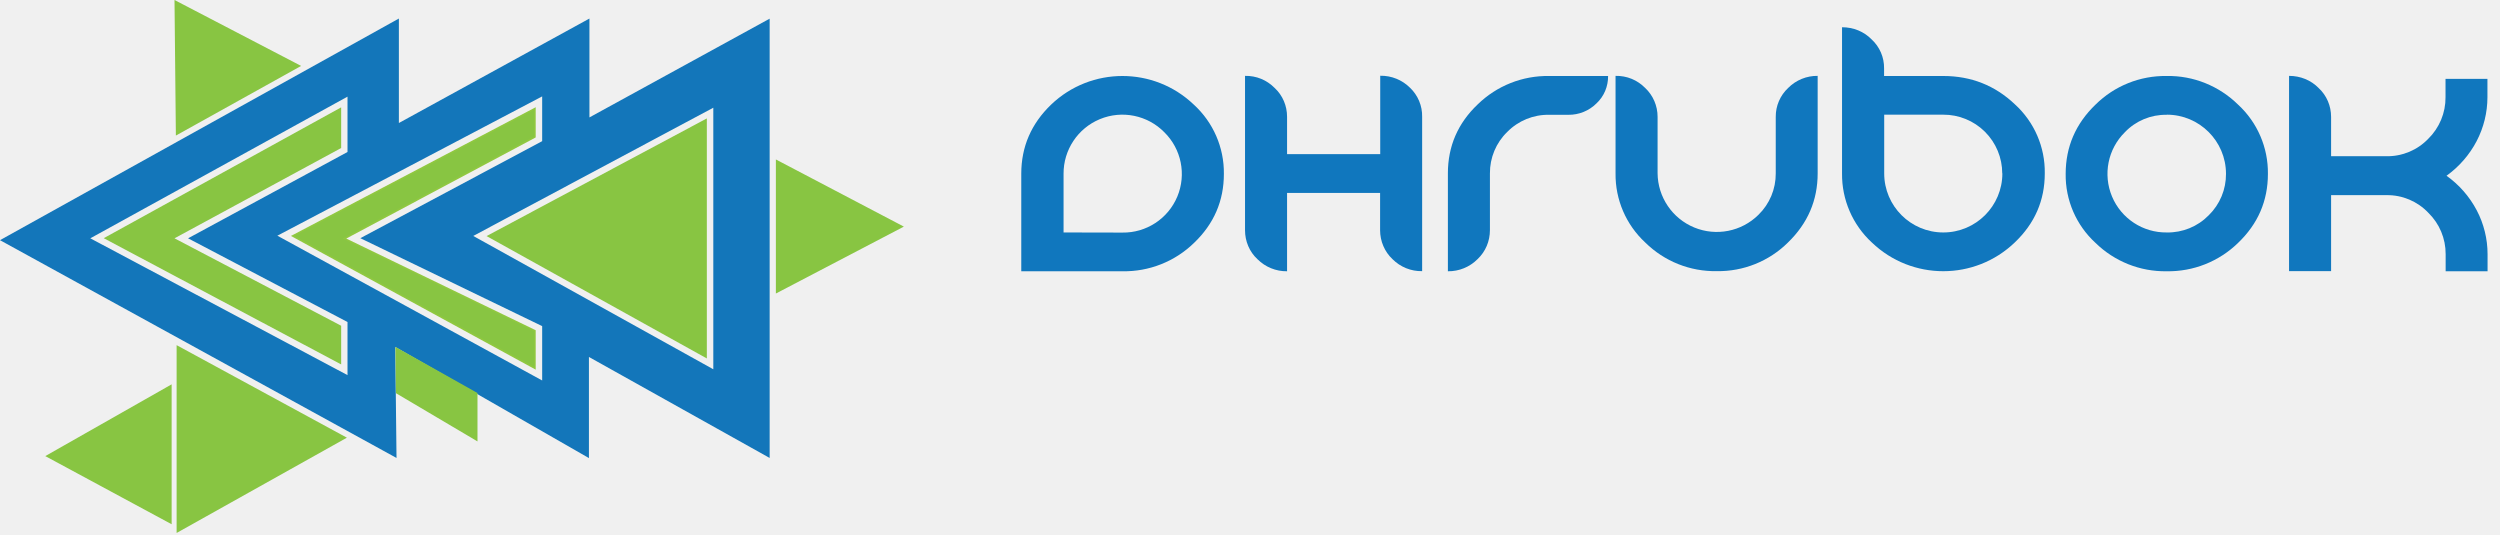
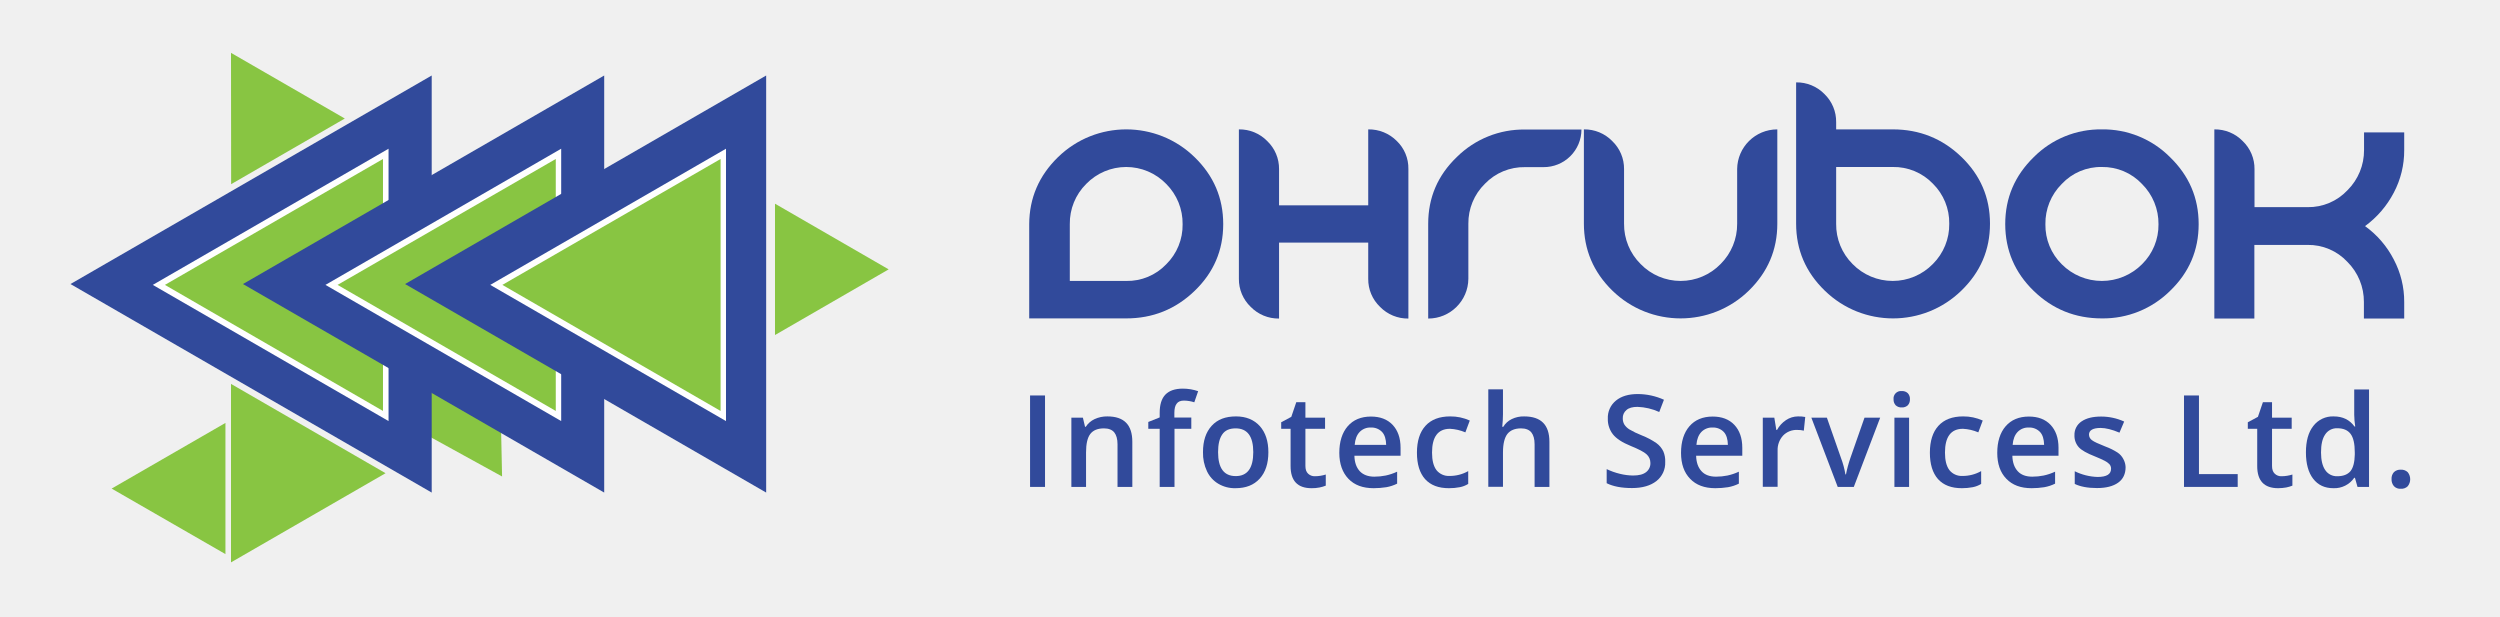
- <svg xmlns="http://www.w3.org/2000/svg" xmlns:xlink="http://www.w3.org/1999/xlink" width="201" height="43" viewBox="0 0 201 43">
+ <svg xmlns="http://www.w3.org/2000/svg" viewBox="0 0 1561 385">
  <defs>
-     <path id="4w51a" d="M163.35 49.69l-19.3-10.72 19.3-10.31zm-13.76.9L128.3 38.95l21.29-11.2v3.6l-14.62 7.8 14.62 7.07zm-15.65-.43l-20.68-11 20.68-11.39v4.45l-12.82 6.94 12.82 6.73zm19.45-20.72v-7.95l-15.32 8.4v-8.4L106 39.31l31.88 17.51-.1-8.92 15.57 8.93V48.7l14.53 8.12V21.5z" />
-     <path id="4w51b" d="M114.34 39.15l19.09-10.52v3.27l-13.4 7.26 13.4 7.03v3.11z" />
-     <path id="4w51c" d="M129.39 38.97l19.68-10.35v2.43l-15.23 8.13 15.23 7.37v3.17z" />
-     <path id="4w51d" d="M129.66 38.97l19.28-10.14v2.14l-15.39 8.21 15.4 7.45v2.87z" />
-     <path id="4w51e" d="M145.12 38.98l17.71-9.46v19.3z" />
-     <path id="4w51f" d="M120.2 47.75l13.69 7.44-13.69 7.66z" />
-     <path id="4w51g" d="M119.8 50.9v11.25l-10.16-5.48z" />
-     <path id="4w51h" d="M120.14 30.9l10.07-5.6-10.18-5.3z" />
-     <path id="4w51i" d="M168.38 32.82V43.6l10.29-5.38z" />
-     <path id="4w51j" d="M144.39 51.6v3.89l-6.56-3.88-.04-3.72z" />
-     <path id="4w51k" d="M196.24 38.7a4.71 4.71 0 0 0 3.37-8.07 4.73 4.73 0 0 0-8.1 3.35v4.71zm-5.73-10.29a8.3 8.3 0 0 1 11.47 0 7.42 7.42 0 0 1 2.42 5.57c0 2.17-.8 4.02-2.4 5.55a8.05 8.05 0 0 1-5.76 2.28h-8.13v-7.84c0-2.17.8-4.02 2.4-5.56z" />
-     <path id="4w51l" d="M220.34 41.8c-.89.02-1.75-.33-2.38-.96-.64-.6-1-1.45-1-2.33v-3h-7.48v6.3c-.9.01-1.75-.34-2.38-.97-.65-.6-1-1.45-1-2.33V26.1c.9-.02 1.75.33 2.38.97.65.6 1 1.44 1 2.32v3h7.49v-6.3a3.3 3.3 0 0 1 2.4.97c.63.6.99 1.45.97 2.33z" />
-     <path id="4w51m" d="M225.79 38.5c0 .89-.35 1.73-1 2.34-.63.63-1.48.98-2.38.97v-7.87c0-2.18.8-4.03 2.4-5.55a8.03 8.03 0 0 1 5.74-2.28h4.74c.01.83-.32 1.63-.93 2.2-.6.6-1.42.93-2.26.92h-1.55a4.6 4.6 0 0 0-3.37 1.38c-.9.87-1.4 2.08-1.39 3.33z" />
-     <path id="4w51n" d="M248.77 29.4a3.14 3.14 0 0 1 1-2.33 3.28 3.28 0 0 1 2.37-.97v7.84c0 2.17-.8 4.02-2.39 5.56a7.95 7.95 0 0 1-5.72 2.3 7.98 7.98 0 0 1-5.75-2.3 7.45 7.45 0 0 1-2.39-5.56V26.1c.9-.02 1.75.33 2.38.97.64.6 1 1.44 1 2.32v4.54a4.76 4.76 0 0 0 8.11 3.34 4.6 4.6 0 0 0 1.39-3.33z" />
-     <path id="4w51o" d="M266.98 33.94a4.72 4.72 0 0 0-4.75-4.72h-4.74v4.72a4.74 4.74 0 1 0 9.5 0zm-9.5-8.45v.62h4.76c2.24 0 4.16.76 5.76 2.28a7.35 7.35 0 0 1 2.4 5.55c0 2.17-.8 4.02-2.42 5.56a8.3 8.3 0 0 1-11.48 0 7.44 7.44 0 0 1-2.4-5.56V22.19c.9 0 1.76.34 2.38.98.65.6 1.01 1.44 1 2.32z" />
-     <path id="4w51p" d="M280.2 29.23a4.53 4.53 0 0 0-3.36 1.4 4.71 4.71 0 0 0 3.37 8.06 4.6 4.6 0 0 0 3.37-1.38c.9-.88 1.4-2.08 1.39-3.34a4.76 4.76 0 0 0-4.76-4.75zm0-3.12c2.15-.04 4.21.8 5.74 2.3a7.44 7.44 0 0 1 2.4 5.57c0 2.17-.8 4.02-2.4 5.55a8.03 8.03 0 0 1-5.74 2.28 8 8 0 0 1-5.72-2.28 7.39 7.39 0 0 1-2.4-5.55c0-2.17.8-4.03 2.4-5.57a7.95 7.95 0 0 1 5.72-2.3z" />
-     <path id="4w51q" d="M293.42 41.8h-3.38V26.1c.9 0 1.76.34 2.38.98.65.6 1 1.44 1 2.32v3.16h4.46c1.26.02 2.48-.49 3.35-1.4.9-.88 1.4-2.09 1.39-3.34v-1.48h3.37v1.47c0 1.23-.3 2.45-.87 3.54a7.99 7.99 0 0 1-2.42 2.78 7.98 7.98 0 0 1 2.43 2.78c.57 1.08.87 2.3.87 3.52v1.38h-3.37v-1.38a4.61 4.61 0 0 0-1.4-3.33 4.53 4.53 0 0 0-3.35-1.41h-4.46z" />
+     <style>
+       .cls-1 {
+         clip-path: url(#clip-logo_v3);
+       }
+ 
+       .cls-2 {
+         fill: #88c542;
+       }
+ 
+       .cls-3 {
+         fill: #314a9b;
+       }
+ 
+       .cls-4 {
+         fill: #fff;
+       }
+     </style>
+     <clipPath id="clip-logo_v3">
+       <rect width="1561" height="385" />
+     </clipPath>
  </defs>
-   <g>
-     <g transform="translate(-106 -20)">
-       <g>
-         <use fill="#1376ba" xlink:href="#4w51a" />
+   <g id="logo_v3" class="cls-1">
+     <g id="Group_3" data-name="Group 3" transform="translate(-21.154 -7.33)">
+       <path id="Path_28" data-name="Path 28" class="cls-2" d="M259.5,330.58l98.637-59.68,2.4,115.269Z" transform="translate(-25.89 -81.325)" />
+       <path id="Path_29" data-name="Path 29" class="cls-3" d="M295.657,379.422,70.1,249.211,295.657,119Z" transform="translate(-4.946 -64.528)" />
+       <path id="Path_30" data-name="Path 30" class="cls-4" d="M275.1,340.457,127.9,255.428,275.1,170.4Z" transform="translate(-11.338 -70.212)" />
+       <path id="Path_31" data-name="Path 31" class="cls-2" d="M272.57,334.938,136.4,256.225,272.57,177.6Z" transform="translate(-12.278 -71.008)" />
+       <path id="Path_32" data-name="Path 32" class="cls-3" d="M416.757,379.422,191.2,249.211,416.757,119Z" transform="translate(-18.338 -64.528)" />
+       <path id="Path_33" data-name="Path 33" class="cls-2" d="M170.065,444.816,99,403.9l71.065-41Z" transform="translate(-8.142 -91.499)" />
+       <path id="Path_34" data-name="Path 34" class="cls-2" d="M182.889,185.1l-.089-82,71.065,41Z" transform="translate(-17.409 -62.77)" />
+       <path id="Path_35" data-name="Path 35" class="cls-2" d="M182.8,335.5l96.5,55.767-96.5,55.678Z" transform="translate(-17.409 -88.469)" />
+       <path id="Path_36" data-name="Path 36" class="cls-4" d="M396.3,340.457,249.1,255.428,396.3,170.4Z" transform="translate(-24.74 -70.212)" />
+       <path id="Path_37" data-name="Path 37" class="cls-2" d="M393.859,334.938,257.6,256.225,393.859,177.6Z" transform="translate(-25.68 -71.008)" />
+       <path id="Path_38" data-name="Path 38" class="cls-3" d="M530.468,379.422,305,249.211,530.468,119Z" transform="translate(-30.922 -64.528)" />
+       <path id="Path_39" data-name="Path 39" class="cls-4" d="M512,340.457,364.8,255.428,512,170.4Z" transform="translate(-37.534 -70.212)" />
+       <path id="Path_40" data-name="Path 40" class="cls-2" d="M509.559,334.938,373.3,256.225,509.559,177.6Z" transform="translate(-38.474 -71.008)" />
+       <path id="Path_41" data-name="Path 41" class="cls-2" d="M564.7,209l70.976,41L564.7,291Z" transform="translate(-59.639 -74.48)" />
+       <g id="Group_1" data-name="Group 1" transform="translate(663.791 58.766)">
+         <path id="Path_1" data-name="Path 1" class="cls-3" d="M772.966,170.944a61.107,61.107,0,0,1,85.3,0q17.877,17.344,17.877,41.8,0,24.548-17.877,41.714-17.878,17.21-42.781,17.166H755v-58.88Q755.133,188.332,772.966,170.944Zm42.6,77.291a33.565,33.565,0,0,0,24.993-10.406,34.311,34.311,0,0,0,10.228-24.993,34.859,34.859,0,0,0-10.228-25.171,34.8,34.8,0,0,0-49.985,0,34.713,34.713,0,0,0-10.228,25.171v35.4Z" transform="translate(-755 -124.249)" />
+         <path id="Path_2" data-name="Path 2" class="cls-3" d="M1008.041,271.715a24.174,24.174,0,0,1-17.7-7.293,23.862,23.862,0,0,1-7.382-17.522V224.309H927.282v47.406a24.174,24.174,0,0,1-17.7-7.293A23.862,23.862,0,0,1,902.2,246.9V153.6a24.174,24.174,0,0,1,17.7,7.293,23.863,23.863,0,0,1,7.382,17.522v22.591h55.678V153.6a24.5,24.5,0,0,1,17.788,7.2,23.638,23.638,0,0,1,7.293,17.522Z" transform="translate(-771.278 -124.249)" />
+         <path id="Path_3" data-name="Path 3" class="cls-3" d="M1060.182,246.911a25.054,25.054,0,0,1-25.082,24.815V212.58q0-24.548,17.877-41.714a59.313,59.313,0,0,1,42.6-17.166H1130.8a23.536,23.536,0,0,1-23.748,23.481H1095.58a33.9,33.9,0,0,0-25.082,10.406,34.394,34.394,0,0,0-10.317,24.993Z" transform="translate(-785.974 -124.26)" />
+         <path id="Path_4" data-name="Path 4" class="cls-3" d="M1240.1,178.415a25.054,25.054,0,0,1,25.082-24.815v58.88c0,16.365-5.959,30.24-17.788,41.8a61,61,0,0,1-85.206,0q-17.744-17.344-17.788-41.8V153.6a24.174,24.174,0,0,1,17.7,7.293,23.863,23.863,0,0,1,7.382,17.522V212.48A34.943,34.943,0,0,0,1179.8,237.65a34.8,34.8,0,0,0,49.985,0,35.037,35.037,0,0,0,10.317-25.082Z" transform="translate(-798.06 -124.249)" />
+         <path id="Path_5" data-name="Path 5" class="cls-3" d="M1318.393,145.415v4.536h35.4q24.948,0,42.781,17.166,17.878,17.21,17.877,41.714c0,16.365-5.959,30.24-17.877,41.8a61.107,61.107,0,0,1-85.3,0q-17.877-17.344-17.877-41.8V120.6a24.174,24.174,0,0,1,17.7,7.293A23.92,23.92,0,0,1,1318.393,145.415Zm70.62,63.416a34.311,34.311,0,0,0-10.228-24.993,33.9,33.9,0,0,0-25.082-10.406h-35.31v35.4A34.859,34.859,0,0,0,1328.621,234a35.011,35.011,0,0,0,50.163,0A34.714,34.714,0,0,0,1389.013,208.83Z" transform="translate(-814.537 -120.6)" />
+         <path id="Path_6" data-name="Path 6" class="cls-3" d="M1500.5,153.6a58.825,58.825,0,0,1,42.6,17.344q17.877,17.344,17.877,41.8,0,24.548-17.877,41.714a59.313,59.313,0,0,1-42.6,17.166q-24.815,0-42.514-17.166-17.744-17.21-17.788-41.714c0-16.365,5.959-30.24,17.788-41.8A58.769,58.769,0,0,1,1500.5,153.6Zm0,23.481a33.4,33.4,0,0,0-24.993,10.584,34.714,34.714,0,0,0-10.228,25.171,34.311,34.311,0,0,0,10.228,24.993,35.322,35.322,0,0,0,50.074,0,34.394,34.394,0,0,0,10.317-24.993,34.943,34.943,0,0,0-10.317-25.171A33.729,33.729,0,0,0,1500.5,177.081Z" transform="translate(-830.77 -124.249)" />
+         <path id="Path_7" data-name="Path 7" class="cls-3" d="M1612.082,271.715H1587V153.6a24.174,24.174,0,0,1,17.7,7.293,23.863,23.863,0,0,1,7.382,17.522v23.747h33.175a33.481,33.481,0,0,0,24.9-10.584,35.037,35.037,0,0,0,10.317-25.082V155.468h25.082V166.5a56.255,56.255,0,0,1-6.493,26.594,60.587,60.587,0,0,1-17.966,20.9,58.892,58.892,0,0,1,17.966,20.9,56.161,56.161,0,0,1,6.493,26.5v10.317h-25.17V261.4a35.036,35.036,0,0,0-10.317-25.082,33.292,33.292,0,0,0-24.9-10.584h-33.176v45.983Z" transform="translate(-847.003 -124.249)" />
      </g>
-       <g>
-         <use fill="#88c542" xlink:href="#4w51b" />
+       <g id="Group_2" data-name="Group 2" transform="translate(664.324 249.991)">
+         <path id="Path_8" data-name="Path 8" class="cls-3" d="M755.6,397.5V340.4h9.339v57.1H755.6Z" transform="translate(-755.6 -336.131)" />
+         <path id="Path_9" data-name="Path 9" class="cls-3" d="M822.667,399.126h-9.25V372.533c0-3.38-.712-5.781-2.046-7.471-1.334-1.6-3.469-2.49-6.4-2.49q-5.87,0-8.538,3.469c-1.779,2.313-2.668,6.137-2.668,11.563v21.524H784.6V355.9h7.2l1.334,5.692h.445a13.246,13.246,0,0,1,5.514-4.8,18.192,18.192,0,0,1,8-1.69c10.406,0,15.565,5.248,15.565,15.832Z" transform="translate(-758.807 -337.756)" />
+         <path id="Path_10" data-name="Path 10" class="cls-3" d="M865.549,360.682H854.965V396.97h-9.25V360.682H838.6v-4.269l7.115-2.846V350.72c0-5.07,1.156-8.894,3.558-11.385s6.048-3.736,10.94-3.736a29.286,29.286,0,0,1,9.517,1.6l-2.4,6.937a21.539,21.539,0,0,0-6.493-1.067c-2.046,0-3.647.623-4.536,1.957-.978,1.245-1.423,3.2-1.423,5.781v2.846h10.584v7.026Z" transform="translate(-764.778 -335.6)" />
+         <path id="Path_11" data-name="Path 11" class="cls-3" d="M917.824,377.424c0,7.026-1.779,12.541-5.425,16.543s-8.627,5.959-15.12,5.959a20.094,20.094,0,0,1-10.673-2.757,17.861,17.861,0,0,1-7.115-7.827A26.431,26.431,0,0,1,877,377.424c0-7.026,1.779-12.452,5.425-16.454s8.627-5.87,15.209-5.87c6.226,0,11.207,2.046,14.853,6.048Q917.824,367.152,917.824,377.424Zm-31.4,0c0,9.962,3.647,14.942,11.029,14.942q10.94,0,10.94-14.942c0-9.873-3.647-14.853-11.029-14.853-3.825,0-6.671,1.245-8.361,3.824C887.228,368.975,886.428,372.622,886.428,377.424Z" transform="translate(-769.024 -337.756)" />
+         <path id="Path_12" data-name="Path 12" class="cls-3" d="M952.979,391.35a22.776,22.776,0,0,0,6.76-1.067v6.937a21.025,21.025,0,0,1-3.913,1.156,23.077,23.077,0,0,1-4.981.445c-8.716,0-13.075-4.625-13.075-13.786v-23.3H931.9v-4.091l6.315-3.38,3.113-9.161h5.692v9.695h12.274v6.937H947.02v23.125c0,2.224.534,3.824,1.69,4.892A5.77,5.77,0,0,0,952.979,391.35Z" transform="translate(-775.095 -336.65)" />
+         <path id="Path_13" data-name="Path 13" class="cls-3" d="M994.135,399.938q-10.139,0-15.743-5.87c-3.736-3.913-5.692-9.339-5.692-16.187,0-7.026,1.779-12.63,5.248-16.632s8.361-6.048,14.5-6.048c5.692,0,10.228,1.69,13.519,5.159s4.981,8.272,4.981,14.32v4.981H982.128c.089,4.18,1.245,7.382,3.38,9.695,2.135,2.224,5.159,3.38,9.072,3.38a35.719,35.719,0,0,0,7.115-.712,33.542,33.542,0,0,0,7.115-2.4v7.471a25.087,25.087,0,0,1-6.76,2.224A51.069,51.069,0,0,1,994.135,399.938Zm-1.69-37.889a9.181,9.181,0,0,0-7.026,2.757c-1.779,1.868-2.846,4.536-3.113,8.094h19.656c-.089-3.558-.889-6.315-2.579-8.094A9.168,9.168,0,0,0,992.445,362.049Z" transform="translate(-779.607 -337.767)" />
+         <path id="Path_14" data-name="Path 14" class="cls-3" d="M1047.212,399.927c-6.582,0-11.474-1.868-14.942-5.692-3.38-3.824-5.07-9.339-5.07-16.454q0-10.94,5.337-16.81c3.558-3.913,8.716-5.87,15.387-5.87a28.867,28.867,0,0,1,12.274,2.579l-2.757,7.382a27.864,27.864,0,0,0-9.606-2.224c-7.471,0-11.207,4.981-11.207,14.853,0,4.8.889,8.449,2.757,10.94a9.806,9.806,0,0,0,8.182,3.647,23.482,23.482,0,0,0,11.651-3.024v8a15.748,15.748,0,0,1-5.248,2.046A35.01,35.01,0,0,1,1047.212,399.927Z" transform="translate(-785.634 -337.756)" />
+         <path id="Path_15" data-name="Path 15" class="cls-3" d="M1115.456,397.025h-9.25V370.432c0-3.38-.712-5.781-2.046-7.471-1.334-1.6-3.469-2.49-6.4-2.49q-5.737,0-8.538,3.469c-1.779,2.313-2.757,6.137-2.757,11.562v21.435H1077.3V336.1h9.161v15.476c0,2.49-.178,5.159-.445,7.916h.623a12.463,12.463,0,0,1,5.247-4.8,16.655,16.655,0,0,1,7.827-1.69c10.5,0,15.743,5.248,15.743,15.832Z" transform="translate(-791.174 -335.655)" />
+         <path id="Path_16" data-name="Path 16" class="cls-3" d="M1196.955,381.825a14.334,14.334,0,0,1-5.514,11.918c-3.647,2.846-8.716,4.358-15.209,4.358s-11.74-.978-15.832-3.024v-8.805a41.4,41.4,0,0,0,8.272,2.935,35.068,35.068,0,0,0,8.183,1.067c3.736,0,6.4-.712,8.183-2.135a6.881,6.881,0,0,0,2.668-5.692,7.16,7.16,0,0,0-2.4-5.425c-1.6-1.512-4.981-3.2-9.962-5.248-5.248-2.135-8.894-4.536-11.029-7.2a15.223,15.223,0,0,1-3.2-9.784,13.757,13.757,0,0,1,5.07-11.3c3.38-2.757,7.916-4.091,13.608-4.091a39.953,39.953,0,0,1,16.365,3.558l-2.935,7.649a35.642,35.642,0,0,0-13.608-3.2c-3.024,0-5.336.623-6.849,1.957a6.35,6.35,0,0,0-2.312,5.248,7.4,7.4,0,0,0,.978,3.825,10.141,10.141,0,0,0,3.113,3.024,53.1,53.1,0,0,0,7.738,3.736,44.558,44.558,0,0,1,9.25,4.892,13.7,13.7,0,0,1,4.269,5.159A15.277,15.277,0,0,1,1196.955,381.825Z" transform="translate(-800.363 -336.02)" />
+         <path id="Path_17" data-name="Path 17" class="cls-3" d="M1234.035,399.938q-10.139,0-15.743-5.87c-3.824-3.913-5.692-9.339-5.692-16.187,0-7.026,1.779-12.63,5.247-16.632s8.361-6.048,14.5-6.048c5.692,0,10.228,1.69,13.519,5.159s4.981,8.272,4.981,14.32v4.981h-28.817c.089,4.18,1.245,7.382,3.38,9.695s5.159,3.38,9.072,3.38a35.718,35.718,0,0,0,7.115-.712,33.541,33.541,0,0,0,7.115-2.4v7.471a25.087,25.087,0,0,1-6.76,2.224A51.068,51.068,0,0,1,1234.035,399.938Zm-1.69-37.889a9.181,9.181,0,0,0-7.026,2.757c-1.779,1.868-2.846,4.536-3.113,8.094h19.656c-.089-3.558-.89-6.315-2.579-8.094A9.168,9.168,0,0,0,1232.345,362.049Z" transform="translate(-806.135 -337.767)" />
+         <path id="Path_18" data-name="Path 18" class="cls-3" d="M1291.969,355.1a21.24,21.24,0,0,1,4.536.356l-.889,8.538a15.606,15.606,0,0,0-4.091-.445,11.6,11.6,0,0,0-8.894,3.558,13.228,13.228,0,0,0-3.38,9.339v22.591H1270V355.9h7.2l1.245,7.649h.445a16.978,16.978,0,0,1,5.6-6.137A13.447,13.447,0,0,1,1291.969,355.1Z" transform="translate(-812.483 -337.756)" />
+         <path id="Path_19" data-name="Path 19" class="cls-3" d="M1320.554,399.226,1304.1,356h9.695l8.805,25.171a52.673,52.673,0,0,1,2.757,10.228h.356a74,74,0,0,1,2.757-10.228L1337.275,356h9.784L1330.6,399.226Z" transform="translate(-816.253 -337.856)" />
+         <path id="Path_20" data-name="Path 20" class="cls-3" d="M1361.8,342.459a4.658,4.658,0,0,1,5.159-5.159,5.05,5.05,0,0,1,3.735,1.334,5.13,5.13,0,0,1,1.334,3.824,5.192,5.192,0,0,1-1.334,3.736,5.05,5.05,0,0,1-3.735,1.334,5.13,5.13,0,0,1-3.825-1.334A5.192,5.192,0,0,1,1361.8,342.459Zm9.695,54.7h-9.161V353.932h9.161Z" transform="translate(-822.634 -335.788)" />
+         <path id="Path_21" data-name="Path 21" class="cls-3" d="M1407.312,399.927c-6.582,0-11.474-1.868-14.942-5.692-3.38-3.824-5.07-9.339-5.07-16.454q0-10.94,5.337-16.81c3.558-3.913,8.716-5.87,15.387-5.87a28.867,28.867,0,0,1,12.274,2.579l-2.757,7.382a27.864,27.864,0,0,0-9.606-2.224c-7.471,0-11.207,4.981-11.207,14.853,0,4.8.89,8.449,2.757,10.94a9.806,9.806,0,0,0,8.183,3.647,23.482,23.482,0,0,0,11.651-3.024v8a15.747,15.747,0,0,1-5.248,2.046A35.738,35.738,0,0,1,1407.312,399.927Z" transform="translate(-825.454 -337.756)" />
+         <path id="Path_22" data-name="Path 22" class="cls-3" d="M1456.035,399.938q-10.139,0-15.743-5.87c-3.824-3.913-5.692-9.339-5.692-16.187,0-7.026,1.779-12.63,5.247-16.632s8.361-6.048,14.5-6.048c5.692,0,10.228,1.69,13.519,5.159s4.981,8.272,4.981,14.32v4.981h-28.817c.089,4.18,1.245,7.382,3.38,9.695s5.159,3.38,9.072,3.38a35.718,35.718,0,0,0,7.115-.712,33.544,33.544,0,0,0,7.115-2.4v7.471a25.087,25.087,0,0,1-6.76,2.224A51.07,51.07,0,0,1,1456.035,399.938Zm-1.69-37.889a9.181,9.181,0,0,0-7.026,2.757c-1.779,1.868-2.846,4.536-3.113,8.094h19.656c-.089-3.558-.89-6.315-2.579-8.094A9.168,9.168,0,0,0,1454.345,362.049Z" transform="translate(-830.684 -337.767)" />
+         <path id="Path_23" data-name="Path 23" class="cls-3" d="M1520.73,386.774c0,4.18-1.512,7.471-4.625,9.695s-7.471,3.38-13.252,3.38-10.406-.889-13.875-2.579v-7.916a34.55,34.55,0,0,0,14.231,3.558c5.692,0,8.449-1.69,8.449-5.159a4.172,4.172,0,0,0-.978-2.757,10.406,10.406,0,0,0-3.113-2.224c-1.423-.712-3.469-1.69-5.959-2.668-4.981-1.957-8.361-3.824-10.14-5.781a10.681,10.681,0,0,1-2.668-7.471,9.915,9.915,0,0,1,4.447-8.627c3.024-2.046,7.026-3.024,12.185-3.024a34.688,34.688,0,0,1,14.409,3.113l-2.935,6.937c-4.625-1.957-8.627-2.935-11.74-2.935-4.8,0-7.293,1.423-7.293,4.18a4.317,4.317,0,0,0,1.868,3.469c1.245.978,4,2.224,8.272,3.913a38.631,38.631,0,0,1,7.738,3.824,10.758,10.758,0,0,1,3.558,4A11.279,11.279,0,0,1,1520.73,386.774Z" transform="translate(-836.678 -337.767)" />
+         <path id="Path_24" data-name="Path 24" class="cls-3" d="M1565.7,397.5V340.4h9.339v49.1h24.192v8H1565.7Z" transform="translate(-845.181 -336.131)" />
+         <path id="Path_25" data-name="Path 25" class="cls-3" d="M1631.579,391.35a22.776,22.776,0,0,0,6.76-1.067v6.937a21.023,21.023,0,0,1-3.914,1.156,30.5,30.5,0,0,1-4.981.445c-8.716,0-13.074-4.625-13.074-13.786v-23.3h-5.87v-4.091l6.315-3.38,3.113-9.161h5.692v9.695h12.274v6.937H1625.62v23.125c0,2.224.534,3.824,1.69,4.892A5.633,5.633,0,0,0,1631.579,391.35Z" transform="translate(-850.135 -336.65)" />
+         <path id="Path_26" data-name="Path 26" class="cls-3" d="M1668.466,397.837c-5.426,0-9.606-1.957-12.63-5.87s-4.536-9.428-4.536-16.454c0-7.115,1.512-12.63,4.625-16.543a15.258,15.258,0,0,1,12.719-5.959c5.692,0,9.961,2.135,12.986,6.315h.445a53.212,53.212,0,0,1-.623-7.382V336.2h9.25v60.836h-7.2l-1.6-5.692h-.445A15.058,15.058,0,0,1,1668.466,397.837Zm2.4-7.471q5.6,0,8.272-3.2c1.69-2.135,2.579-5.6,2.668-10.317v-1.334c0-5.425-.889-9.339-2.668-11.651s-4.536-3.469-8.361-3.469a8.6,8.6,0,0,0-7.471,3.913c-1.779,2.579-2.579,6.315-2.579,11.207,0,4.8.889,8.449,2.579,10.94A8.637,8.637,0,0,0,1670.867,390.366Z" transform="translate(-854.647 -335.666)" />
+         <path id="Path_27" data-name="Path 27" class="cls-3" d="M1711.4,398.37a6.023,6.023,0,0,1,1.512-4.358,5.8,5.8,0,0,1,4.269-1.512,5.708,5.708,0,0,1,4.358,1.6,7.037,7.037,0,0,1,0,8.716,5.578,5.578,0,0,1-4.358,1.6,5.375,5.375,0,0,1-4.269-1.6A6.4,6.4,0,0,1,1711.4,398.37Z" transform="translate(-861.293 -341.892)" />
      </g>
-       <g>
-         <use fill="#90c840" xlink:href="#4w51c" />
-       </g>
-       <g>
-         <use fill="#88c542" xlink:href="#4w51d" />
-       </g>
-       <g>
-         <use fill="#88c542" xlink:href="#4w51e" />
-       </g>
-       <g>
-         <use fill="#88c542" xlink:href="#4w51f" />
-       </g>
-       <g>
-         <use fill="#88c542" xlink:href="#4w51g" />
-       </g>
-       <g>
-         <use fill="#88c542" xlink:href="#4w51h" />
-       </g>
-       <g>
-         <use fill="#88c542" xlink:href="#4w51i" />
-       </g>
-       <g>
-         <use fill="#88c542" xlink:href="#4w51j" />
-       </g>
-       <g>
-         <use fill="#1077be" xlink:href="#4w51k" />
-       </g>
-       <g>
-         <use fill="#1077be" xlink:href="#4w51l" />
-       </g>
-       <g>
-         <use fill="#1077be" xlink:href="#4w51m" />
-       </g>
-       <g>
-         <use fill="#1077be" xlink:href="#4w51n" />
-       </g>
-       <g>
-         <use fill="#1077be" xlink:href="#4w51o" />
-       </g>
-       <g>
-         <use fill="#1077be" xlink:href="#4w51p" />
-       </g>
-       <g>
-         <use fill="#1077be" xlink:href="#4w51q" />
-       </g>
-       <g />
    </g>
  </g>
</svg>
